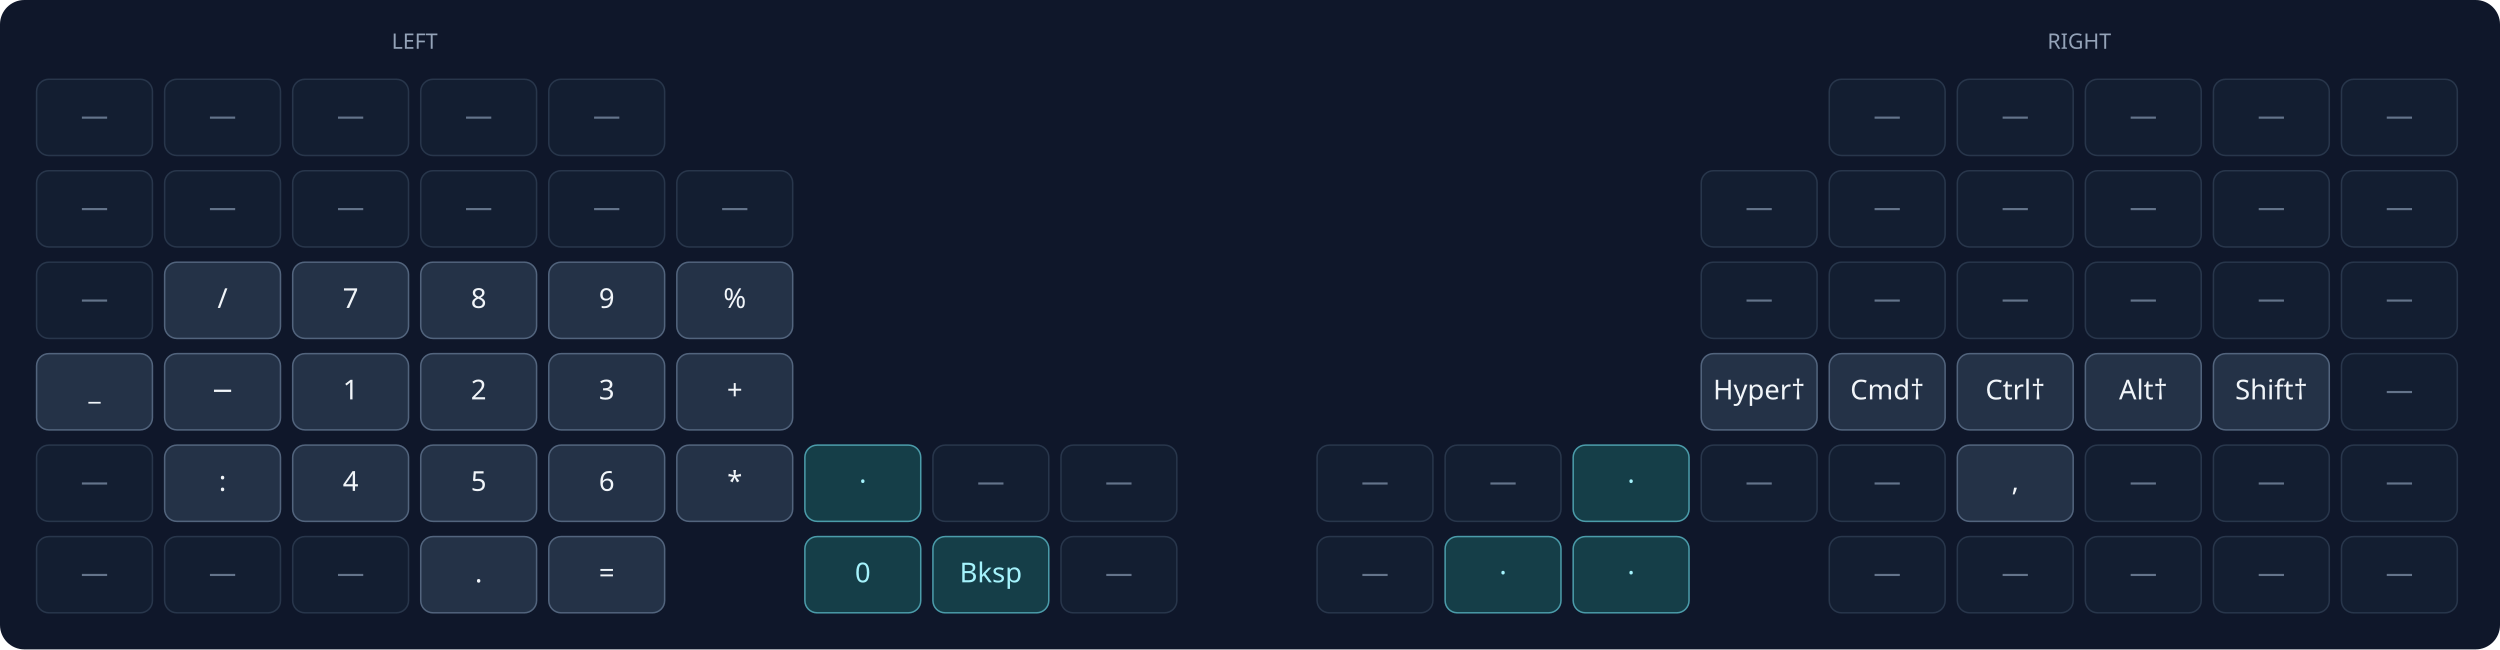
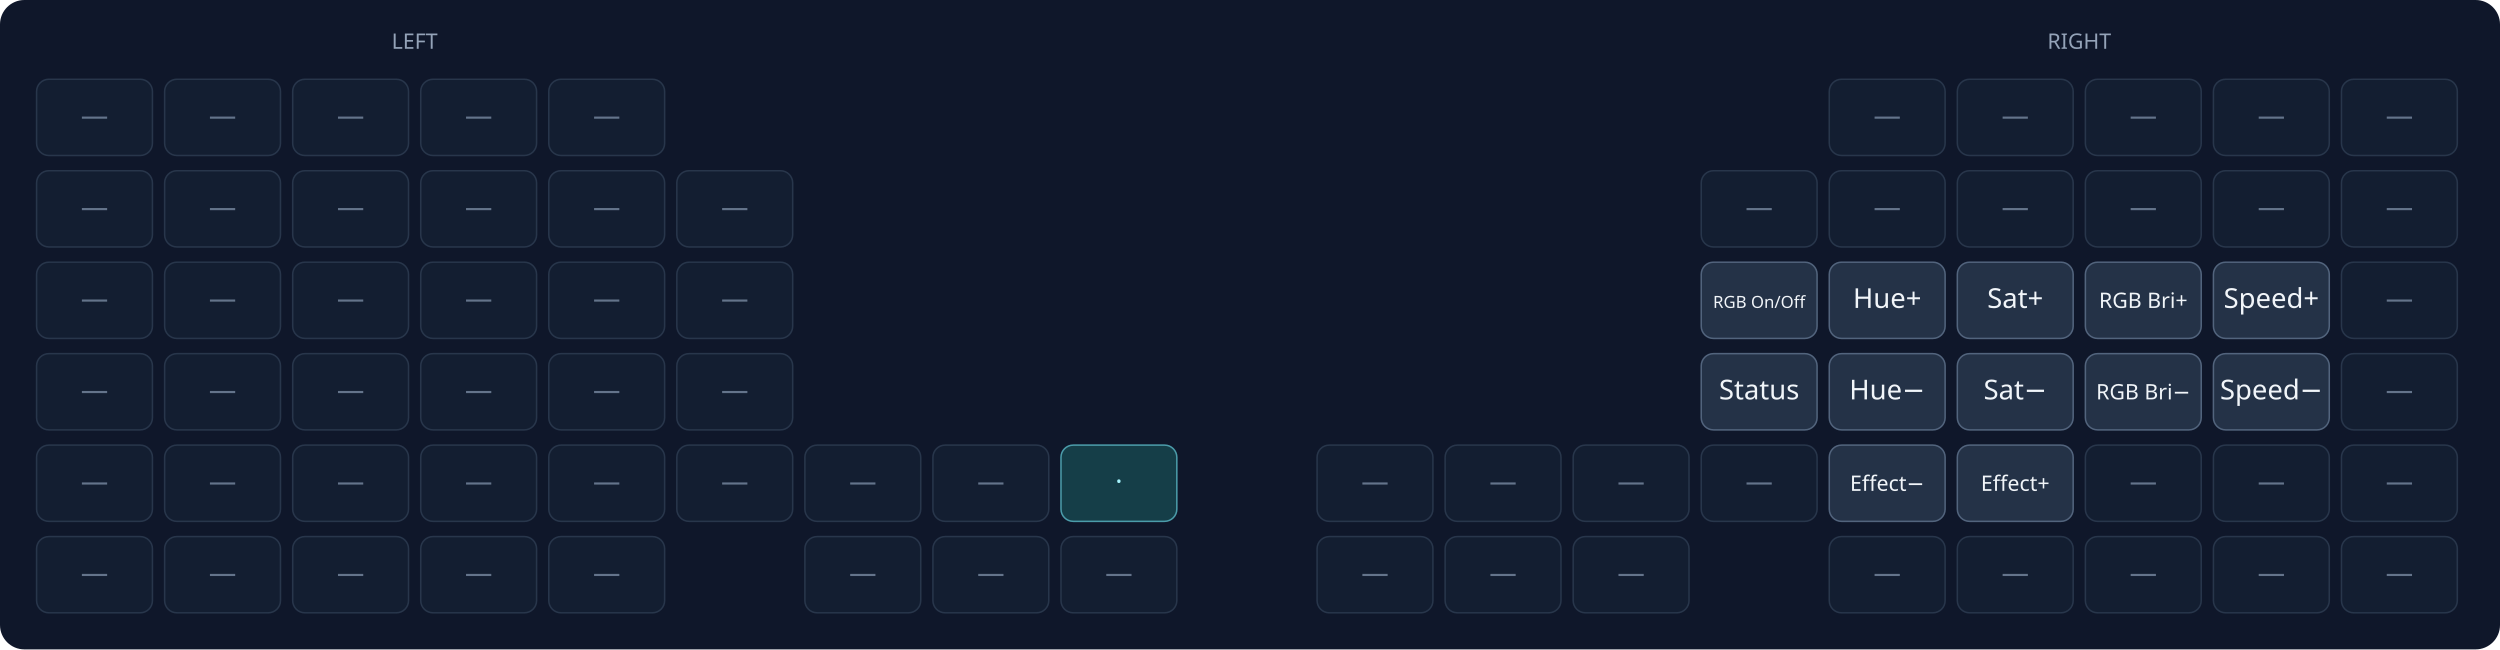
<svg xmlns="http://www.w3.org/2000/svg" width="1640" height="426" viewBox="0 0 1640 426" role="img" aria-labelledby="title desc">
  <rect width="1640" height="426" rx="16" fill="#0f172a" />
  <g font-family="system-ui, sans-serif" text-anchor="middle">
    <text x="272" y="32" fill="#94a3b8" font-size="14">LEFT</text>
    <text x="1364" y="32" fill="#94a3b8" font-size="14">RIGHT</text>
    <g data-position="0" data-binding="&amp;none">
      <rect x="24" y="52" width="76" height="50" rx="8" fill="#131e31" stroke="#28364b" />
      <text x="62" y="82" fill="#64748b" font-size="18">—</text>
    </g>
    <g data-position="1" data-binding="&amp;none">
      <rect x="108" y="52" width="76" height="50" rx="8" fill="#131e31" stroke="#28364b" />
      <text x="146" y="82" fill="#64748b" font-size="18">—</text>
    </g>
    <g data-position="2" data-binding="&amp;none">
      <rect x="192" y="52" width="76" height="50" rx="8" fill="#131e31" stroke="#28364b" />
      <text x="230" y="82" fill="#64748b" font-size="18">—</text>
    </g>
    <g data-position="3" data-binding="&amp;none">
      <rect x="276" y="52" width="76" height="50" rx="8" fill="#131e31" stroke="#28364b" />
      <text x="314" y="82" fill="#64748b" font-size="18">—</text>
    </g>
    <g data-position="4" data-binding="&amp;none">
      <rect x="360" y="52" width="76" height="50" rx="8" fill="#131e31" stroke="#28364b" />
      <text x="398" y="82" fill="#64748b" font-size="18">—</text>
    </g>
    <g data-position="5" data-binding="&amp;none">
      <rect x="1200" y="52" width="76" height="50" rx="8" fill="#131e31" stroke="#28364b" />
      <text x="1238" y="82" fill="#64748b" font-size="18">—</text>
    </g>
    <g data-position="6" data-binding="&amp;none">
      <rect x="1284" y="52" width="76" height="50" rx="8" fill="#131e31" stroke="#28364b" />
      <text x="1322" y="82" fill="#64748b" font-size="18">—</text>
    </g>
    <g data-position="7" data-binding="&amp;none">
      <rect x="1368" y="52" width="76" height="50" rx="8" fill="#131e31" stroke="#28364b" />
      <text x="1406" y="82" fill="#64748b" font-size="18">—</text>
    </g>
    <g data-position="8" data-binding="&amp;none">
      <rect x="1452" y="52" width="76" height="50" rx="8" fill="#131e31" stroke="#28364b" />
      <text x="1490" y="82" fill="#64748b" font-size="18">—</text>
    </g>
    <g data-position="9" data-binding="&amp;none">
      <rect x="1536" y="52" width="76" height="50" rx="8" fill="#131e31" stroke="#28364b" />
      <text x="1574" y="82" fill="#64748b" font-size="18">—</text>
    </g>
    <g data-position="10" data-binding="&amp;none">
      <rect x="24" y="112" width="76" height="50" rx="8" fill="#131e31" stroke="#28364b" />
      <text x="62" y="142" fill="#64748b" font-size="18">—</text>
    </g>
    <g data-position="11" data-binding="&amp;none">
      <rect x="108" y="112" width="76" height="50" rx="8" fill="#131e31" stroke="#28364b" />
      <text x="146" y="142" fill="#64748b" font-size="18">—</text>
    </g>
    <g data-position="12" data-binding="&amp;none">
      <rect x="192" y="112" width="76" height="50" rx="8" fill="#131e31" stroke="#28364b" />
      <text x="230" y="142" fill="#64748b" font-size="18">—</text>
    </g>
    <g data-position="13" data-binding="&amp;none">
      <rect x="276" y="112" width="76" height="50" rx="8" fill="#131e31" stroke="#28364b" />
      <text x="314" y="142" fill="#64748b" font-size="18">—</text>
    </g>
    <g data-position="14" data-binding="&amp;none">
      <rect x="360" y="112" width="76" height="50" rx="8" fill="#131e31" stroke="#28364b" />
      <text x="398" y="142" fill="#64748b" font-size="18">—</text>
    </g>
    <g data-position="15" data-binding="&amp;none">
      <rect x="444" y="112" width="76" height="50" rx="8" fill="#131e31" stroke="#28364b" />
      <text x="482" y="142" fill="#64748b" font-size="18">—</text>
    </g>
    <g data-position="16" data-binding="&amp;none">
      <rect x="1116" y="112" width="76" height="50" rx="8" fill="#131e31" stroke="#28364b" />
      <text x="1154" y="142" fill="#64748b" font-size="18">—</text>
    </g>
    <g data-position="17" data-binding="&amp;none">
      <rect x="1200" y="112" width="76" height="50" rx="8" fill="#131e31" stroke="#28364b" />
      <text x="1238" y="142" fill="#64748b" font-size="18">—</text>
    </g>
    <g data-position="18" data-binding="&amp;none">
      <rect x="1284" y="112" width="76" height="50" rx="8" fill="#131e31" stroke="#28364b" />
      <text x="1322" y="142" fill="#64748b" font-size="18">—</text>
    </g>
    <g data-position="19" data-binding="&amp;none">
      <rect x="1368" y="112" width="76" height="50" rx="8" fill="#131e31" stroke="#28364b" />
      <text x="1406" y="142" fill="#64748b" font-size="18">—</text>
    </g>
    <g data-position="20" data-binding="&amp;none">
      <rect x="1452" y="112" width="76" height="50" rx="8" fill="#131e31" stroke="#28364b" />
      <text x="1490" y="142" fill="#64748b" font-size="18">—</text>
    </g>
    <g data-position="21" data-binding="&amp;none">
      <rect x="1536" y="112" width="76" height="50" rx="8" fill="#131e31" stroke="#28364b" />
      <text x="1574" y="142" fill="#64748b" font-size="18">—</text>
    </g>
    <g data-position="22" data-binding="&amp;none">
      <rect x="24" y="172" width="76" height="50" rx="8" fill="#131e31" stroke="#28364b" />
      <text x="62" y="202" fill="#64748b" font-size="18">—</text>
    </g>
-     <g data-position="23" data-binding="&amp;kp FSLH">
-       <rect x="108" y="172" width="76" height="50" rx="8" fill="#243247" stroke="#52647d" />
-       <text x="146" y="202" fill="#f1f5f9" font-size="18">/</text>
-     </g>
-     <g data-position="24" data-binding="&amp;kp N7">
-       <rect x="192" y="172" width="76" height="50" rx="8" fill="#243247" stroke="#52647d" />
-       <text x="230" y="202" fill="#f1f5f9" font-size="18">7</text>
-     </g>
-     <g data-position="25" data-binding="&amp;kp N8">
-       <rect x="276" y="172" width="76" height="50" rx="8" fill="#243247" stroke="#52647d" />
-       <text x="314" y="202" fill="#f1f5f9" font-size="18">8</text>
-     </g>
-     <g data-position="26" data-binding="&amp;kp N9">
-       <rect x="360" y="172" width="76" height="50" rx="8" fill="#243247" stroke="#52647d" />
-       <text x="398" y="202" fill="#f1f5f9" font-size="18">9</text>
-     </g>
-     <g data-position="27" data-binding="&amp;kp PRCNT">
-       <rect x="444" y="172" width="76" height="50" rx="8" fill="#243247" stroke="#52647d" />
-       <text x="482" y="202" fill="#f1f5f9" font-size="18">%</text>
-     </g>
-     <g data-position="28" data-binding="&amp;none">
-       <rect x="1116" y="172" width="76" height="50" rx="8" fill="#131e31" stroke="#28364b" />
-       <text x="1154" y="202" fill="#64748b" font-size="18">—</text>
-     </g>
-     <g data-position="29" data-binding="&amp;none">
-       <rect x="1200" y="172" width="76" height="50" rx="8" fill="#131e31" stroke="#28364b" />
-       <text x="1238" y="202" fill="#64748b" font-size="18">—</text>
-     </g>
-     <g data-position="30" data-binding="&amp;none">
-       <rect x="1284" y="172" width="76" height="50" rx="8" fill="#131e31" stroke="#28364b" />
-       <text x="1322" y="202" fill="#64748b" font-size="18">—</text>
-     </g>
-     <g data-position="31" data-binding="&amp;none">
-       <rect x="1368" y="172" width="76" height="50" rx="8" fill="#131e31" stroke="#28364b" />
-       <text x="1406" y="202" fill="#64748b" font-size="18">—</text>
-     </g>
-     <g data-position="32" data-binding="&amp;none">
-       <rect x="1452" y="172" width="76" height="50" rx="8" fill="#131e31" stroke="#28364b" />
-       <text x="1490" y="202" fill="#64748b" font-size="18">—</text>
+     <g data-position="23" data-binding="&amp;none">
+       <rect x="108" y="172" width="76" height="50" rx="8" fill="#131e31" stroke="#28364b" />
+       <text x="146" y="202" fill="#64748b" font-size="18">—</text>
+     </g>
+     <g data-position="24" data-binding="&amp;none">
+       <rect x="192" y="172" width="76" height="50" rx="8" fill="#131e31" stroke="#28364b" />
+       <text x="230" y="202" fill="#64748b" font-size="18">—</text>
+     </g>
+     <g data-position="25" data-binding="&amp;none">
+       <rect x="276" y="172" width="76" height="50" rx="8" fill="#131e31" stroke="#28364b" />
+       <text x="314" y="202" fill="#64748b" font-size="18">—</text>
+     </g>
+     <g data-position="26" data-binding="&amp;none">
+       <rect x="360" y="172" width="76" height="50" rx="8" fill="#131e31" stroke="#28364b" />
+       <text x="398" y="202" fill="#64748b" font-size="18">—</text>
+     </g>
+     <g data-position="27" data-binding="&amp;none">
+       <rect x="444" y="172" width="76" height="50" rx="8" fill="#131e31" stroke="#28364b" />
+       <text x="482" y="202" fill="#64748b" font-size="18">—</text>
+     </g>
+     <g data-position="28" data-binding="&amp;rgb_ug RGB_TOG">
+       <rect x="1116" y="172" width="76" height="50" rx="8" fill="#243247" stroke="#52647d" />
+       <text x="1154" y="202" fill="#f1f5f9" font-size="11">RGB On/Off</text>
+     </g>
+     <g data-position="29" data-binding="&amp;rgb_ug RGB_HUI">
+       <rect x="1200" y="172" width="76" height="50" rx="8" fill="#243247" stroke="#52647d" />
+       <text x="1238" y="202" fill="#f1f5f9" font-size="18">Hue+</text>
+     </g>
+     <g data-position="30" data-binding="&amp;rgb_ug RGB_SAI">
+       <rect x="1284" y="172" width="76" height="50" rx="8" fill="#243247" stroke="#52647d" />
+       <text x="1322" y="202" fill="#f1f5f9" font-size="18">Sat+</text>
+     </g>
+     <g data-position="31" data-binding="&amp;rgb_ug RGB_BRI">
+       <rect x="1368" y="172" width="76" height="50" rx="8" fill="#243247" stroke="#52647d" />
+       <text x="1406" y="202" fill="#f1f5f9" font-size="14">RGB Bri+</text>
+     </g>
+     <g data-position="32" data-binding="&amp;rgb_ug RGB_SPI">
+       <rect x="1452" y="172" width="76" height="50" rx="8" fill="#243247" stroke="#52647d" />
+       <text x="1490" y="202" fill="#f1f5f9" font-size="18">Speed+</text>
    </g>
    <g data-position="33" data-binding="&amp;none">
      <rect x="1536" y="172" width="76" height="50" rx="8" fill="#131e31" stroke="#28364b" />
      <text x="1574" y="202" fill="#64748b" font-size="18">—</text>
    </g>
-     <g data-position="34" data-binding="&amp;kp UNDER">
-       <rect x="24" y="232" width="76" height="50" rx="8" fill="#243247" stroke="#52647d" />
-       <text x="62" y="262" fill="#f1f5f9" font-size="18">_</text>
-     </g>
-     <g data-position="35" data-binding="&amp;kp MINUS">
-       <rect x="108" y="232" width="76" height="50" rx="8" fill="#243247" stroke="#52647d" />
-       <text x="146" y="262" fill="#f1f5f9" font-size="18">−</text>
-     </g>
-     <g data-position="36" data-binding="&amp;kp N1">
-       <rect x="192" y="232" width="76" height="50" rx="8" fill="#243247" stroke="#52647d" />
-       <text x="230" y="262" fill="#f1f5f9" font-size="18">1</text>
-     </g>
-     <g data-position="37" data-binding="&amp;kp N2">
-       <rect x="276" y="232" width="76" height="50" rx="8" fill="#243247" stroke="#52647d" />
-       <text x="314" y="262" fill="#f1f5f9" font-size="18">2</text>
-     </g>
-     <g data-position="38" data-binding="&amp;kp N3">
-       <rect x="360" y="232" width="76" height="50" rx="8" fill="#243247" stroke="#52647d" />
-       <text x="398" y="262" fill="#f1f5f9" font-size="18">3</text>
-     </g>
-     <g data-position="39" data-binding="&amp;kp PLUS">
-       <rect x="444" y="232" width="76" height="50" rx="8" fill="#243247" stroke="#52647d" />
-       <text x="482" y="262" fill="#f1f5f9" font-size="18">+</text>
-     </g>
-     <g data-position="40" data-binding="&amp;sk HYPER_MOD">
+     <g data-position="34" data-binding="&amp;none">
+       <rect x="24" y="232" width="76" height="50" rx="8" fill="#131e31" stroke="#28364b" />
+       <text x="62" y="262" fill="#64748b" font-size="18">—</text>
+     </g>
+     <g data-position="35" data-binding="&amp;none">
+       <rect x="108" y="232" width="76" height="50" rx="8" fill="#131e31" stroke="#28364b" />
+       <text x="146" y="262" fill="#64748b" font-size="18">—</text>
+     </g>
+     <g data-position="36" data-binding="&amp;none">
+       <rect x="192" y="232" width="76" height="50" rx="8" fill="#131e31" stroke="#28364b" />
+       <text x="230" y="262" fill="#64748b" font-size="18">—</text>
+     </g>
+     <g data-position="37" data-binding="&amp;none">
+       <rect x="276" y="232" width="76" height="50" rx="8" fill="#131e31" stroke="#28364b" />
+       <text x="314" y="262" fill="#64748b" font-size="18">—</text>
+     </g>
+     <g data-position="38" data-binding="&amp;none">
+       <rect x="360" y="232" width="76" height="50" rx="8" fill="#131e31" stroke="#28364b" />
+       <text x="398" y="262" fill="#64748b" font-size="18">—</text>
+     </g>
+     <g data-position="39" data-binding="&amp;none">
+       <rect x="444" y="232" width="76" height="50" rx="8" fill="#131e31" stroke="#28364b" />
+       <text x="482" y="262" fill="#64748b" font-size="18">—</text>
+     </g>
+     <g data-position="40" data-binding="&amp;rgb_ug RGB_STATUS">
      <rect x="1116" y="232" width="76" height="50" rx="8" fill="#243247" stroke="#52647d" />
-       <text x="1154" y="262" fill="#f1f5f9" font-size="18">Hyper†</text>
-     </g>
-     <g data-position="41" data-binding="&amp;sk LGUI">
+       <text x="1154" y="262" fill="#f1f5f9" font-size="18">Status</text>
+     </g>
+     <g data-position="41" data-binding="&amp;rgb_ug RGB_HUD">
      <rect x="1200" y="232" width="76" height="50" rx="8" fill="#243247" stroke="#52647d" />
-       <text x="1238" y="262" fill="#f1f5f9" font-size="18">Cmd†</text>
-     </g>
-     <g data-position="42" data-binding="&amp;sk LCTRL">
+       <text x="1238" y="262" fill="#f1f5f9" font-size="18">Hue−</text>
+     </g>
+     <g data-position="42" data-binding="&amp;rgb_ug RGB_SAD">
      <rect x="1284" y="232" width="76" height="50" rx="8" fill="#243247" stroke="#52647d" />
-       <text x="1322" y="262" fill="#f1f5f9" font-size="18">Ctrl†</text>
-     </g>
-     <g data-position="43" data-binding="&amp;sk LALT">
+       <text x="1322" y="262" fill="#f1f5f9" font-size="18">Sat−</text>
+     </g>
+     <g data-position="43" data-binding="&amp;rgb_ug RGB_BRD">
      <rect x="1368" y="232" width="76" height="50" rx="8" fill="#243247" stroke="#52647d" />
-       <text x="1406" y="262" fill="#f1f5f9" font-size="18">Alt†</text>
-     </g>
-     <g data-position="44" data-binding="&amp;sk LSHFT">
+       <text x="1406" y="262" fill="#f1f5f9" font-size="14">RGB Bri−</text>
+     </g>
+     <g data-position="44" data-binding="&amp;rgb_ug RGB_SPD">
      <rect x="1452" y="232" width="76" height="50" rx="8" fill="#243247" stroke="#52647d" />
-       <text x="1490" y="262" fill="#f1f5f9" font-size="18">Shift†</text>
+       <text x="1490" y="262" fill="#f1f5f9" font-size="18">Speed−</text>
    </g>
    <g data-position="45" data-binding="&amp;none">
      <rect x="1536" y="232" width="76" height="50" rx="8" fill="#131e31" stroke="#28364b" />
      <text x="1574" y="262" fill="#64748b" font-size="18">—</text>
    </g>
    <g data-position="46" data-binding="&amp;none">
      <rect x="24" y="292" width="76" height="50" rx="8" fill="#131e31" stroke="#28364b" />
      <text x="62" y="322" fill="#64748b" font-size="18">—</text>
    </g>
-     <g data-position="47" data-binding="&amp;kp COLON">
-       <rect x="108" y="292" width="76" height="50" rx="8" fill="#243247" stroke="#52647d" />
-       <text x="146" y="322" fill="#f1f5f9" font-size="18">:</text>
-     </g>
-     <g data-position="48" data-binding="&amp;kp N4">
-       <rect x="192" y="292" width="76" height="50" rx="8" fill="#243247" stroke="#52647d" />
-       <text x="230" y="322" fill="#f1f5f9" font-size="18">4</text>
-     </g>
-     <g data-position="49" data-binding="&amp;kp N5">
-       <rect x="276" y="292" width="76" height="50" rx="8" fill="#243247" stroke="#52647d" />
-       <text x="314" y="322" fill="#f1f5f9" font-size="18">5</text>
-     </g>
-     <g data-position="50" data-binding="&amp;kp N6">
-       <rect x="360" y="292" width="76" height="50" rx="8" fill="#243247" stroke="#52647d" />
-       <text x="398" y="322" fill="#f1f5f9" font-size="18">6</text>
-     </g>
-     <g data-position="51" data-binding="&amp;kp ASTRK">
-       <rect x="444" y="292" width="76" height="50" rx="8" fill="#243247" stroke="#52647d" />
-       <text x="482" y="322" fill="#f1f5f9" font-size="18">*</text>
-     </g>
-     <g data-position="52" data-binding="&amp;trans">
-       <rect x="528" y="292" width="76" height="50" rx="8" fill="#153e48" stroke="#4b9caa" />
-       <text x="566" y="322" fill="#a5f3fc" font-size="18">·</text>
+     <g data-position="47" data-binding="&amp;none">
+       <rect x="108" y="292" width="76" height="50" rx="8" fill="#131e31" stroke="#28364b" />
+       <text x="146" y="322" fill="#64748b" font-size="18">—</text>
+     </g>
+     <g data-position="48" data-binding="&amp;none">
+       <rect x="192" y="292" width="76" height="50" rx="8" fill="#131e31" stroke="#28364b" />
+       <text x="230" y="322" fill="#64748b" font-size="18">—</text>
+     </g>
+     <g data-position="49" data-binding="&amp;none">
+       <rect x="276" y="292" width="76" height="50" rx="8" fill="#131e31" stroke="#28364b" />
+       <text x="314" y="322" fill="#64748b" font-size="18">—</text>
+     </g>
+     <g data-position="50" data-binding="&amp;none">
+       <rect x="360" y="292" width="76" height="50" rx="8" fill="#131e31" stroke="#28364b" />
+       <text x="398" y="322" fill="#64748b" font-size="18">—</text>
+     </g>
+     <g data-position="51" data-binding="&amp;none">
+       <rect x="444" y="292" width="76" height="50" rx="8" fill="#131e31" stroke="#28364b" />
+       <text x="482" y="322" fill="#64748b" font-size="18">—</text>
+     </g>
+     <g data-position="52" data-binding="&amp;none">
+       <rect x="528" y="292" width="76" height="50" rx="8" fill="#131e31" stroke="#28364b" />
+       <text x="566" y="322" fill="#64748b" font-size="18">—</text>
    </g>
    <g data-position="53" data-binding="&amp;none">
      <rect x="612" y="292" width="76" height="50" rx="8" fill="#131e31" stroke="#28364b" />
      <text x="650" y="322" fill="#64748b" font-size="18">—</text>
    </g>
-     <g data-position="54" data-binding="&amp;none">
-       <rect x="696" y="292" width="76" height="50" rx="8" fill="#131e31" stroke="#28364b" />
-       <text x="734" y="322" fill="#64748b" font-size="18">—</text>
+     <g data-position="54" data-binding="&amp;trans">
+       <rect x="696" y="292" width="76" height="50" rx="8" fill="#153e48" stroke="#4b9caa" />
+       <text x="734" y="322" fill="#a5f3fc" font-size="18">·</text>
    </g>
    <g data-position="55" data-binding="&amp;none">
      <rect x="864" y="292" width="76" height="50" rx="8" fill="#131e31" stroke="#28364b" />
      <text x="902" y="322" fill="#64748b" font-size="18">—</text>
    </g>
    <g data-position="56" data-binding="&amp;none">
      <rect x="948" y="292" width="76" height="50" rx="8" fill="#131e31" stroke="#28364b" />
      <text x="986" y="322" fill="#64748b" font-size="18">—</text>
    </g>
-     <g data-position="57" data-binding="&amp;trans">
-       <rect x="1032" y="292" width="76" height="50" rx="8" fill="#153e48" stroke="#4b9caa" />
-       <text x="1070" y="322" fill="#a5f3fc" font-size="18">·</text>
+     <g data-position="57" data-binding="&amp;none">
+       <rect x="1032" y="292" width="76" height="50" rx="8" fill="#131e31" stroke="#28364b" />
+       <text x="1070" y="322" fill="#64748b" font-size="18">—</text>
    </g>
    <g data-position="58" data-binding="&amp;none">
      <rect x="1116" y="292" width="76" height="50" rx="8" fill="#131e31" stroke="#28364b" />
      <text x="1154" y="322" fill="#64748b" font-size="18">—</text>
    </g>
-     <g data-position="59" data-binding="&amp;none">
-       <rect x="1200" y="292" width="76" height="50" rx="8" fill="#131e31" stroke="#28364b" />
-       <text x="1238" y="322" fill="#64748b" font-size="18">—</text>
-     </g>
-     <g data-position="60" data-binding="&amp;kp COMMA">
+     <g data-position="59" data-binding="&amp;rgb_ug RGB_EFR">
+       <rect x="1200" y="292" width="76" height="50" rx="8" fill="#243247" stroke="#52647d" />
+       <text x="1238" y="322" fill="#f1f5f9" font-size="14">Effect−</text>
+     </g>
+     <g data-position="60" data-binding="&amp;rgb_ug RGB_EFF">
      <rect x="1284" y="292" width="76" height="50" rx="8" fill="#243247" stroke="#52647d" />
-       <text x="1322" y="322" fill="#f1f5f9" font-size="18">,</text>
+       <text x="1322" y="322" fill="#f1f5f9" font-size="14">Effect+</text>
    </g>
    <g data-position="61" data-binding="&amp;none">
      <rect x="1368" y="292" width="76" height="50" rx="8" fill="#131e31" stroke="#28364b" />
      <text x="1406" y="322" fill="#64748b" font-size="18">—</text>
    </g>
    <g data-position="62" data-binding="&amp;none">
      <rect x="1452" y="292" width="76" height="50" rx="8" fill="#131e31" stroke="#28364b" />
      <text x="1490" y="322" fill="#64748b" font-size="18">—</text>
    </g>
    <g data-position="63" data-binding="&amp;none">
      <rect x="1536" y="292" width="76" height="50" rx="8" fill="#131e31" stroke="#28364b" />
      <text x="1574" y="322" fill="#64748b" font-size="18">—</text>
    </g>
    <g data-position="64" data-binding="&amp;none">
      <rect x="24" y="352" width="76" height="50" rx="8" fill="#131e31" stroke="#28364b" />
      <text x="62" y="382" fill="#64748b" font-size="18">—</text>
    </g>
    <g data-position="65" data-binding="&amp;none">
      <rect x="108" y="352" width="76" height="50" rx="8" fill="#131e31" stroke="#28364b" />
      <text x="146" y="382" fill="#64748b" font-size="18">—</text>
    </g>
    <g data-position="66" data-binding="&amp;none">
      <rect x="192" y="352" width="76" height="50" rx="8" fill="#131e31" stroke="#28364b" />
      <text x="230" y="382" fill="#64748b" font-size="18">—</text>
    </g>
-     <g data-position="67" data-binding="&amp;kp DOT">
-       <rect x="276" y="352" width="76" height="50" rx="8" fill="#243247" stroke="#52647d" />
-       <text x="314" y="382" fill="#f1f5f9" font-size="18">.</text>
-     </g>
-     <g data-position="68" data-binding="&amp;kp EQUAL">
-       <rect x="360" y="352" width="76" height="50" rx="8" fill="#243247" stroke="#52647d" />
-       <text x="398" y="382" fill="#f1f5f9" font-size="18">=</text>
-     </g>
-     <g data-position="69" data-binding="&amp;kp N0">
-       <rect x="528" y="352" width="76" height="50" rx="8" fill="#153e48" stroke="#4b9caa" />
-       <text x="566" y="382" fill="#a5f3fc" font-size="18">0</text>
-     </g>
-     <g data-position="70" data-binding="&amp;kp BSPC">
-       <rect x="612" y="352" width="76" height="50" rx="8" fill="#153e48" stroke="#4b9caa" />
-       <text x="650" y="382" fill="#a5f3fc" font-size="18">Bksp</text>
+     <g data-position="67" data-binding="&amp;none">
+       <rect x="276" y="352" width="76" height="50" rx="8" fill="#131e31" stroke="#28364b" />
+       <text x="314" y="382" fill="#64748b" font-size="18">—</text>
+     </g>
+     <g data-position="68" data-binding="&amp;none">
+       <rect x="360" y="352" width="76" height="50" rx="8" fill="#131e31" stroke="#28364b" />
+       <text x="398" y="382" fill="#64748b" font-size="18">—</text>
+     </g>
+     <g data-position="69" data-binding="&amp;none">
+       <rect x="528" y="352" width="76" height="50" rx="8" fill="#131e31" stroke="#28364b" />
+       <text x="566" y="382" fill="#64748b" font-size="18">—</text>
+     </g>
+     <g data-position="70" data-binding="&amp;none">
+       <rect x="612" y="352" width="76" height="50" rx="8" fill="#131e31" stroke="#28364b" />
+       <text x="650" y="382" fill="#64748b" font-size="18">—</text>
    </g>
    <g data-position="71" data-binding="&amp;none">
      <rect x="696" y="352" width="76" height="50" rx="8" fill="#131e31" stroke="#28364b" />
      <text x="734" y="382" fill="#64748b" font-size="18">—</text>
    </g>
    <g data-position="72" data-binding="&amp;none">
      <rect x="864" y="352" width="76" height="50" rx="8" fill="#131e31" stroke="#28364b" />
      <text x="902" y="382" fill="#64748b" font-size="18">—</text>
    </g>
-     <g data-position="73" data-binding="&amp;trans">
-       <rect x="948" y="352" width="76" height="50" rx="8" fill="#153e48" stroke="#4b9caa" />
-       <text x="986" y="382" fill="#a5f3fc" font-size="18">·</text>
-     </g>
-     <g data-position="74" data-binding="&amp;trans">
-       <rect x="1032" y="352" width="76" height="50" rx="8" fill="#153e48" stroke="#4b9caa" />
-       <text x="1070" y="382" fill="#a5f3fc" font-size="18">·</text>
+     <g data-position="73" data-binding="&amp;none">
+       <rect x="948" y="352" width="76" height="50" rx="8" fill="#131e31" stroke="#28364b" />
+       <text x="986" y="382" fill="#64748b" font-size="18">—</text>
+     </g>
+     <g data-position="74" data-binding="&amp;none">
+       <rect x="1032" y="352" width="76" height="50" rx="8" fill="#131e31" stroke="#28364b" />
+       <text x="1070" y="382" fill="#64748b" font-size="18">—</text>
    </g>
    <g data-position="75" data-binding="&amp;none">
      <rect x="1200" y="352" width="76" height="50" rx="8" fill="#131e31" stroke="#28364b" />
      <text x="1238" y="382" fill="#64748b" font-size="18">—</text>
    </g>
    <g data-position="76" data-binding="&amp;none">
      <rect x="1284" y="352" width="76" height="50" rx="8" fill="#131e31" stroke="#28364b" />
      <text x="1322" y="382" fill="#64748b" font-size="18">—</text>
    </g>
    <g data-position="77" data-binding="&amp;none">
      <rect x="1368" y="352" width="76" height="50" rx="8" fill="#131e31" stroke="#28364b" />
      <text x="1406" y="382" fill="#64748b" font-size="18">—</text>
    </g>
    <g data-position="78" data-binding="&amp;none">
      <rect x="1452" y="352" width="76" height="50" rx="8" fill="#131e31" stroke="#28364b" />
      <text x="1490" y="382" fill="#64748b" font-size="18">—</text>
    </g>
    <g data-position="79" data-binding="&amp;none">
      <rect x="1536" y="352" width="76" height="50" rx="8" fill="#131e31" stroke="#28364b" />
      <text x="1574" y="382" fill="#64748b" font-size="18">—</text>
    </g>
  </g>
</svg>
